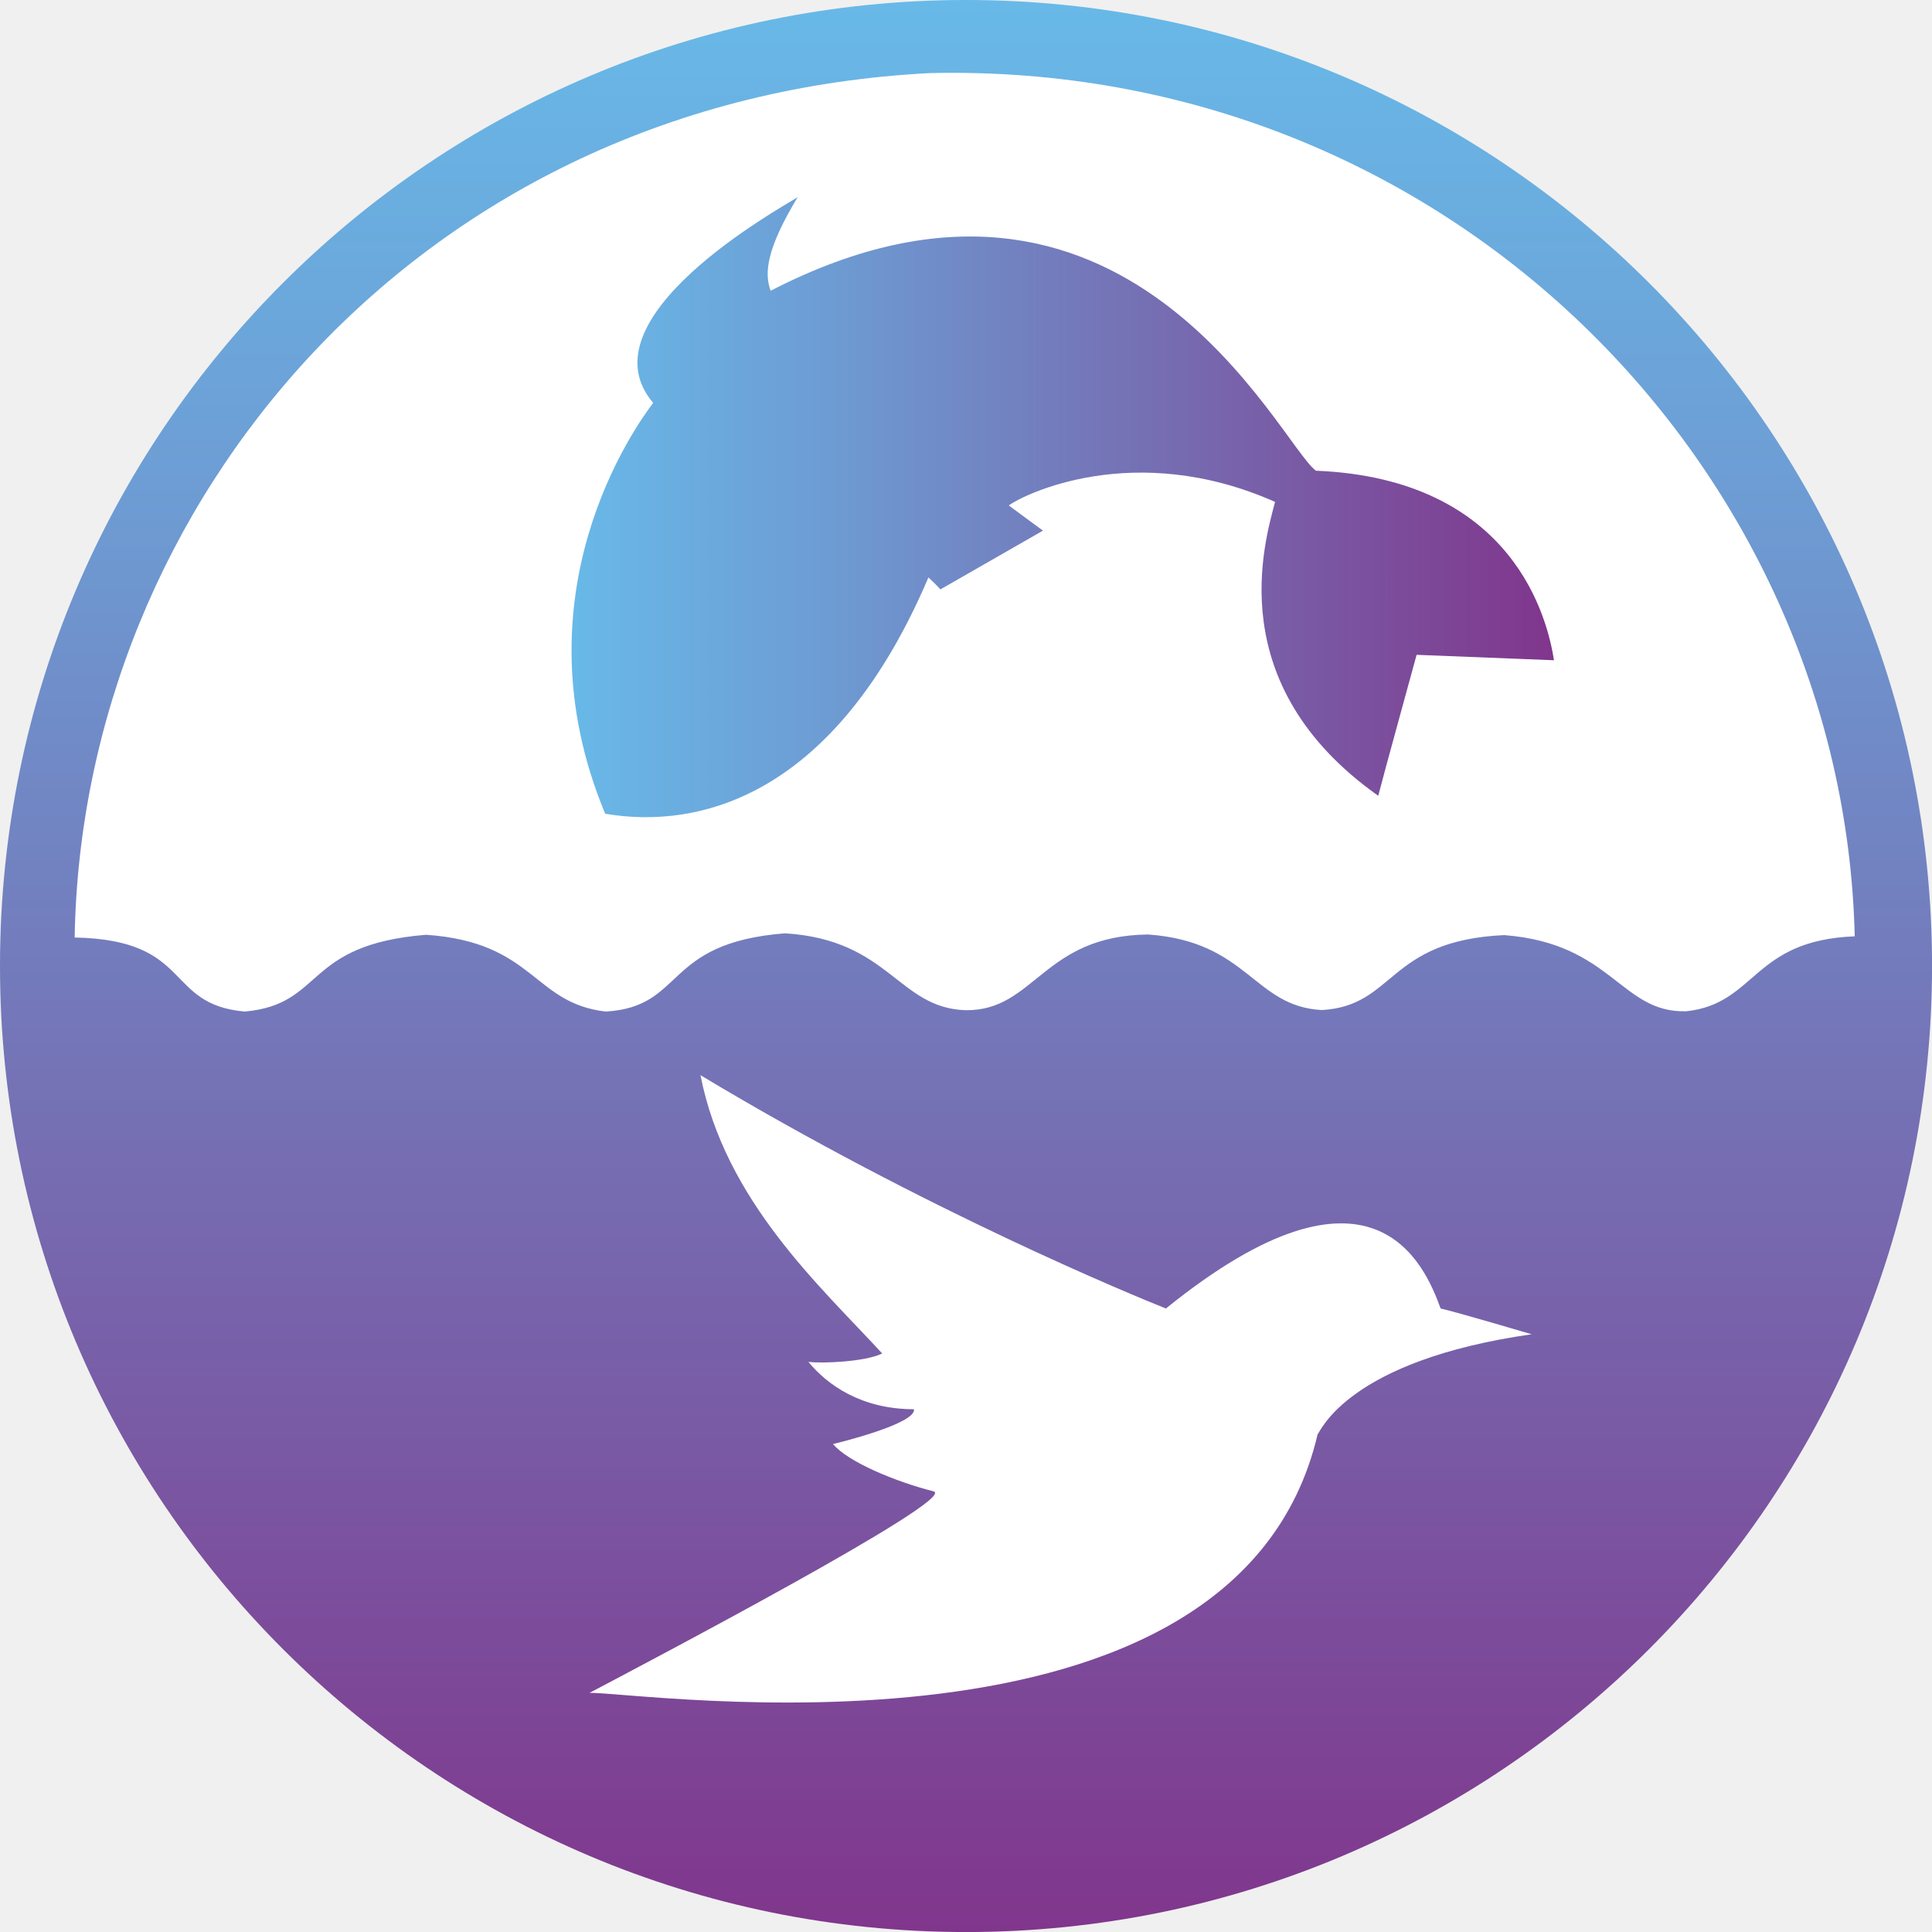
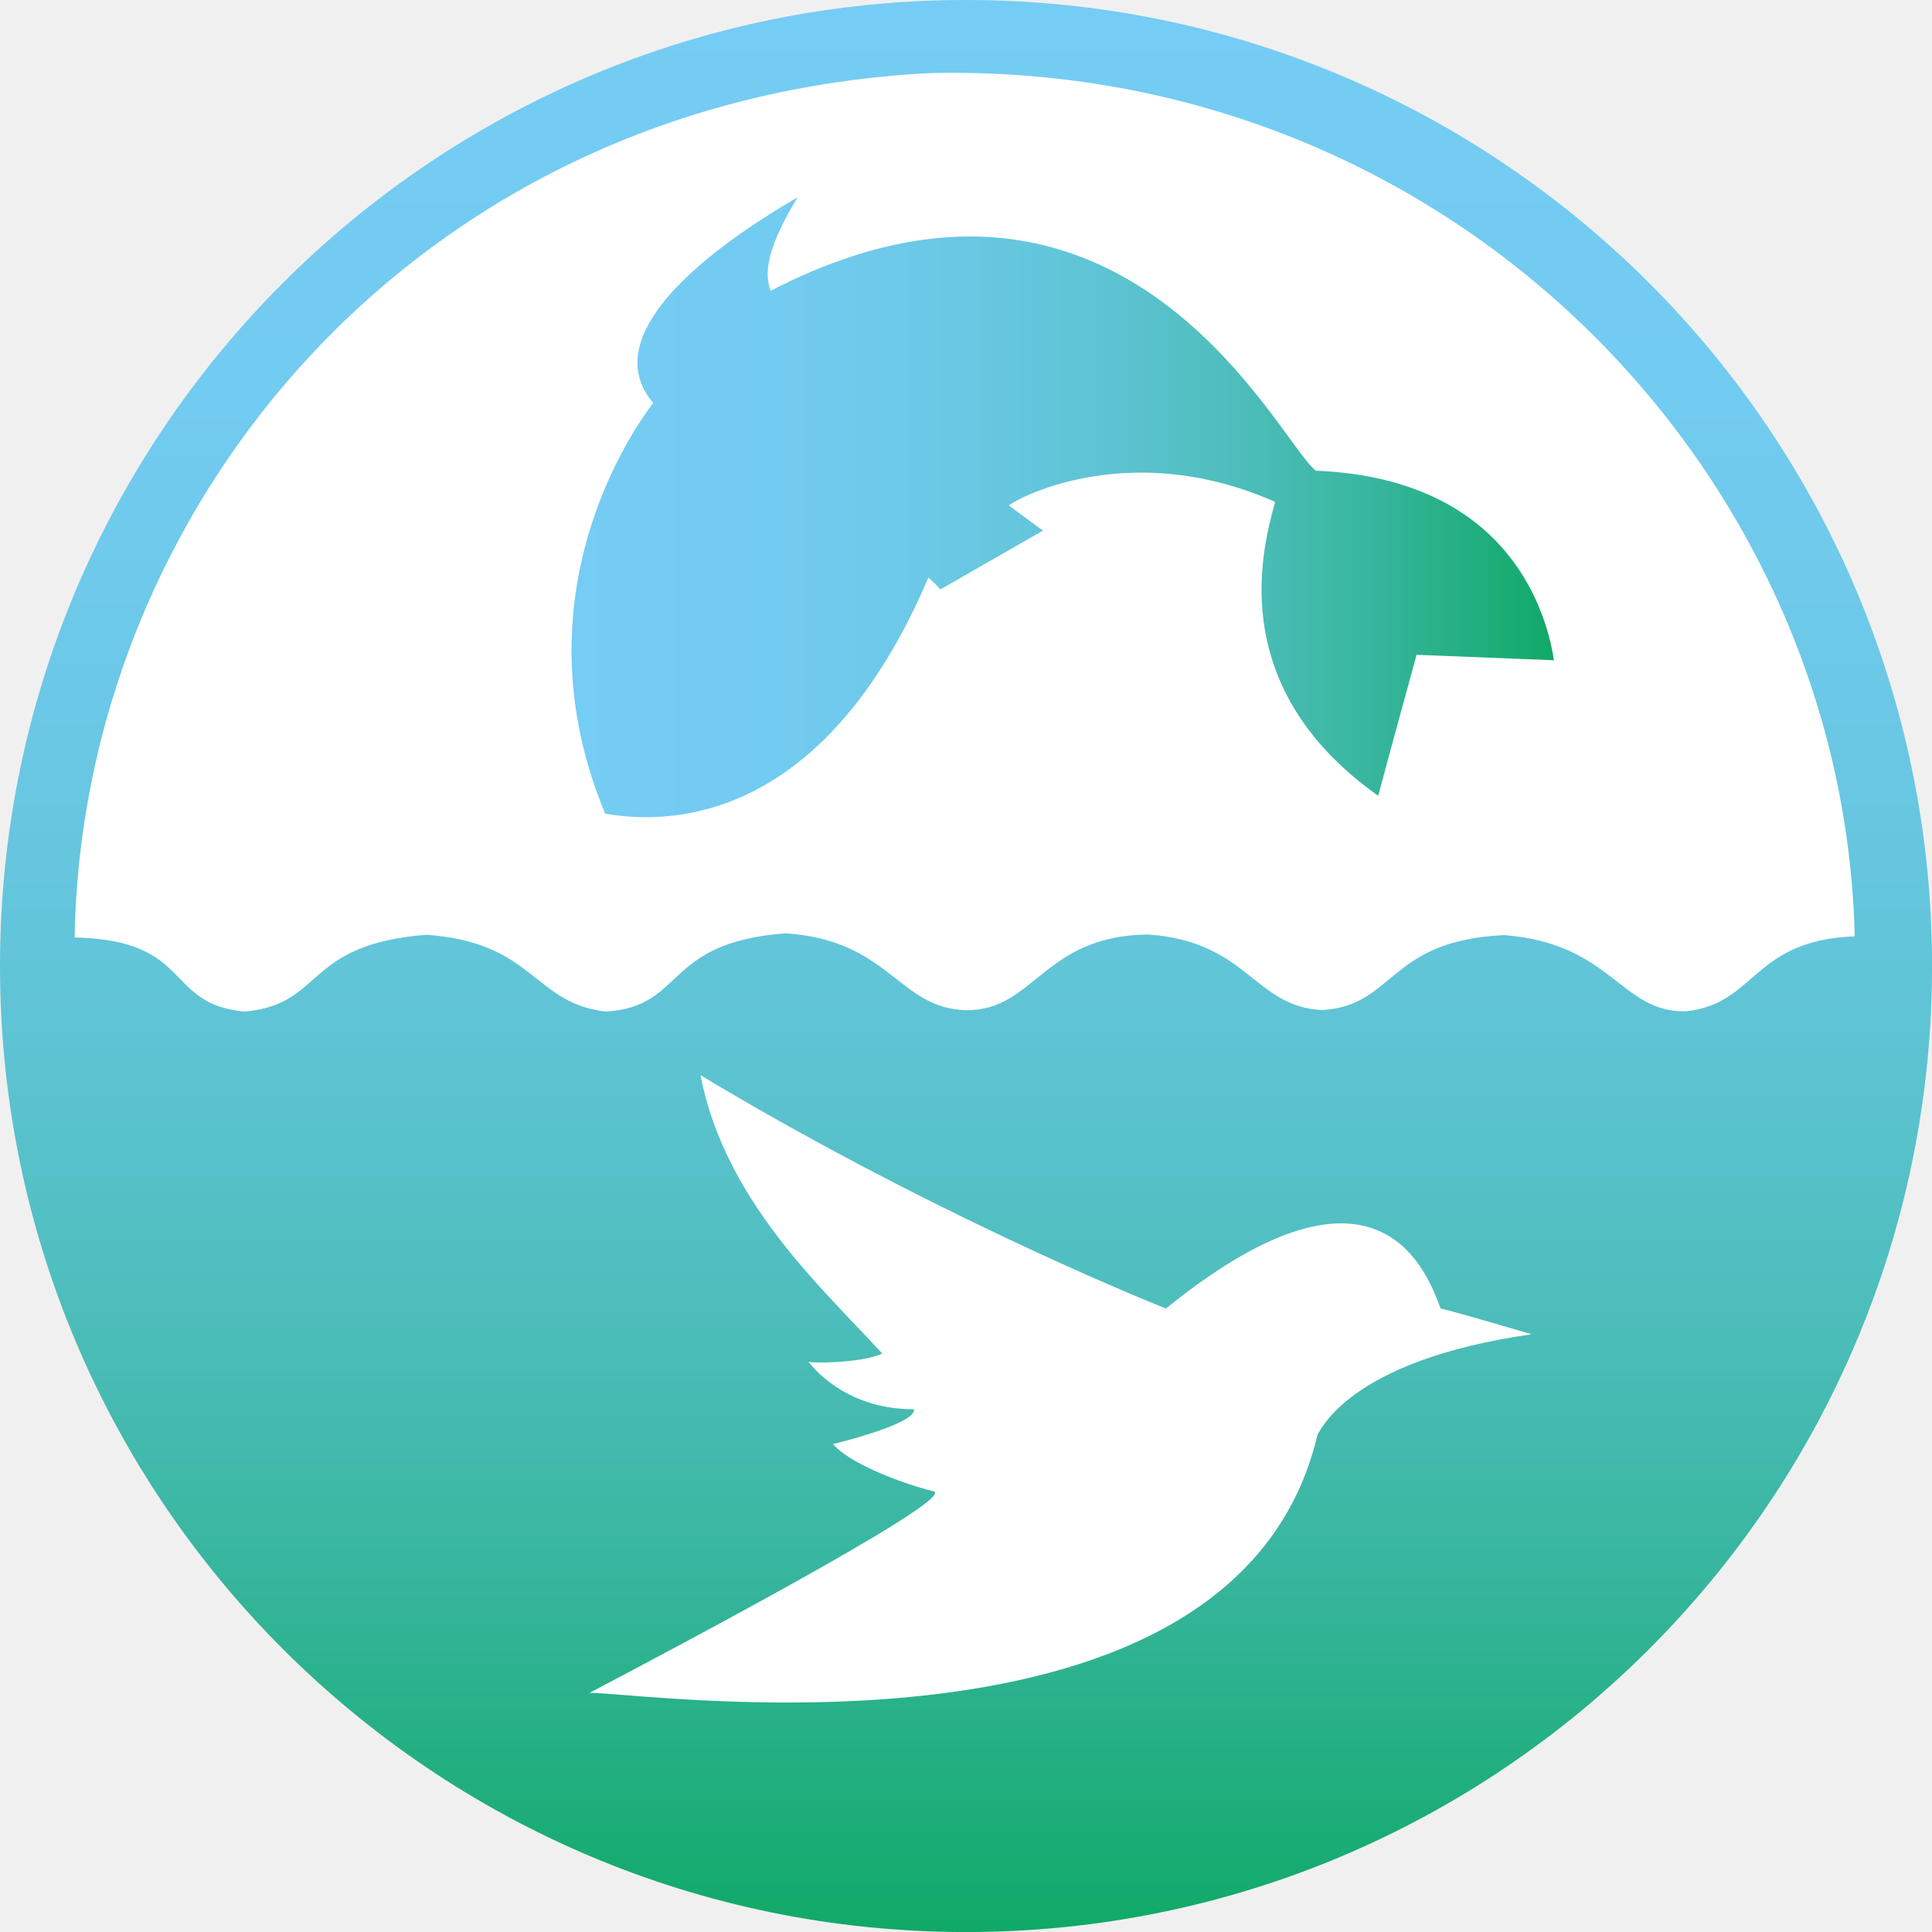
<svg xmlns="http://www.w3.org/2000/svg" xmlns:xlink="http://www.w3.org/1999/xlink" id="Calque_2" data-name="Calque 2" viewBox="0 0 474.31 474.31">
  <defs>
    <style>
      .cls-1 {
        fill: #fff;
      }

      .cls-2 {
-         fill: url(#Dégradé_sans_nom_217-2);
+         fill: url(#Dégradé_sans_nom_870-2);
      }

      .cls-3 {
-         fill: url(#Dégradé_sans_nom_217);
+         fill: url(#Dégradé_sans_nom_870);
      }
    </style>
-     <linearGradient id="Dégradé_sans_nom_217" data-name="Dégradé sans nom 217" x1="237.16" y1="0" x2="237.16" y2="474.31" gradientUnits="userSpaceOnUse">
-       <stop offset="0" stop-color="#68b9e8" />
-       <stop offset=".25" stop-color="#6d9dd4" />
-       <stop offset=".77" stop-color="#7a56a2" />
-       <stop offset="1" stop-color="#80368c" />
+     <linearGradient id="Dégradé_sans_nom_870" data-name="Dégradé sans nom 870" x1="237.16" y1="0" x2="237.16" y2="474.31" gradientUnits="userSpaceOnUse">
+       <stop offset="0" stop-color="#75ccf4" />
+       <stop offset=".21" stop-color="#72cbf0" />
+       <stop offset=".37" stop-color="#6bc8e6" />
+       <stop offset=".53" stop-color="#5fc4d5" />
+       <stop offset=".67" stop-color="#4ebebd" />
+       <stop offset=".81" stop-color="#38b69f" />
+       <stop offset=".94" stop-color="#1dad79" />
+       <stop offset="1" stop-color="#10a967" />
    </linearGradient>
-     <linearGradient id="Dégradé_sans_nom_217-2" data-name="Dégradé sans nom 217" x1="140.31" y1="124.51" x2="381.49" y2="124.51" xlink:href="#Dégradé_sans_nom_217" />
+     <linearGradient id="Dégradé_sans_nom_870-2" data-name="Dégradé sans nom 870" x1="140.31" y1="124.51" x2="381.49" y2="124.51" xlink:href="#Dégradé_sans_nom_870" />
  </defs>
  <g id="Calque_2-2" data-name="Calque 2">
    <g>
      <circle class="cls-3" cx="237.16" cy="237.16" r="237.16" />
      <path class="cls-1" d="M18.33,230.17C20.1,123.72,102.77,24.33,228.4,17.94c126.82-2.89,224.21,96.72,226.94,211.93-25.18.96-24.15,16.56-41.37,18.4-16.12.44-18.11-16.64-44.69-18.7-28.79,1.33-26.65,17.37-44.76,18.4-16.79-.88-18.04-16.79-42.63-18.55-25.91.29-27.75,18.7-44.73,18.59-16.74-.48-18.66-17.26-44.42-18.88-30.18,2.34-24.37,18.04-44.02,19.21-17.96-2.06-17.45-17.01-44.1-18.85-30.33,2.43-24.81,17.08-44.54,18.85-19.88-1.77-12.52-17.6-41.74-18.18Z" />
      <path class="cls-1" d="M376.05,327.57s-18.4-5.45-22.38-6.33c-3.98-11.04-16.79-40.93-67.44,0-7.36-2.94-58.9-24-114.26-57.28,6.04,30.92,29.6,51.98,44.61,68.32-4.12,2.06-14.87,2.5-18.11,2.06,4.56,5.6,12.96,11.63,25.91,11.63.59,3.53-18.55,8.25-19.88,8.54,3.68,4.42,15.46,9.28,24.74,11.63,6.04,1.91-72,42.85-84.52,49.47,11.19-.44,158.72,22.09,178.75-63.46.74-.74,7.36-18.11,52.56-24.59Z" />
      <path class="cls-2" d="M323.04,115.55c-8.91-6.56-46.82-89.08-133.84-44.17-1.62-4.27-1.03-10.31,6.63-22.97-4.71,2.94-53.15,29.74-35.48,50.5-4.42,5.89-34.16,47.12-11.78,100.86,23.26,3.98,56.54-4.42,79.36-58.01,2.21,2.06,2.94,2.94,2.94,2.94l25.18-14.43s-8.25-6.04-8.39-6.18c3.53-2.65,30.77-16.2,65.37-.88-2.5,9.72-13.4,44.76,25.33,72.15.88-3.53,9.42-34.6,9.42-34.6,0,0,33.57,1.33,33.72,1.33-1.47-9.57-9.54-44.55-58.45-46.53Z" />
    </g>
  </g>
</svg>
